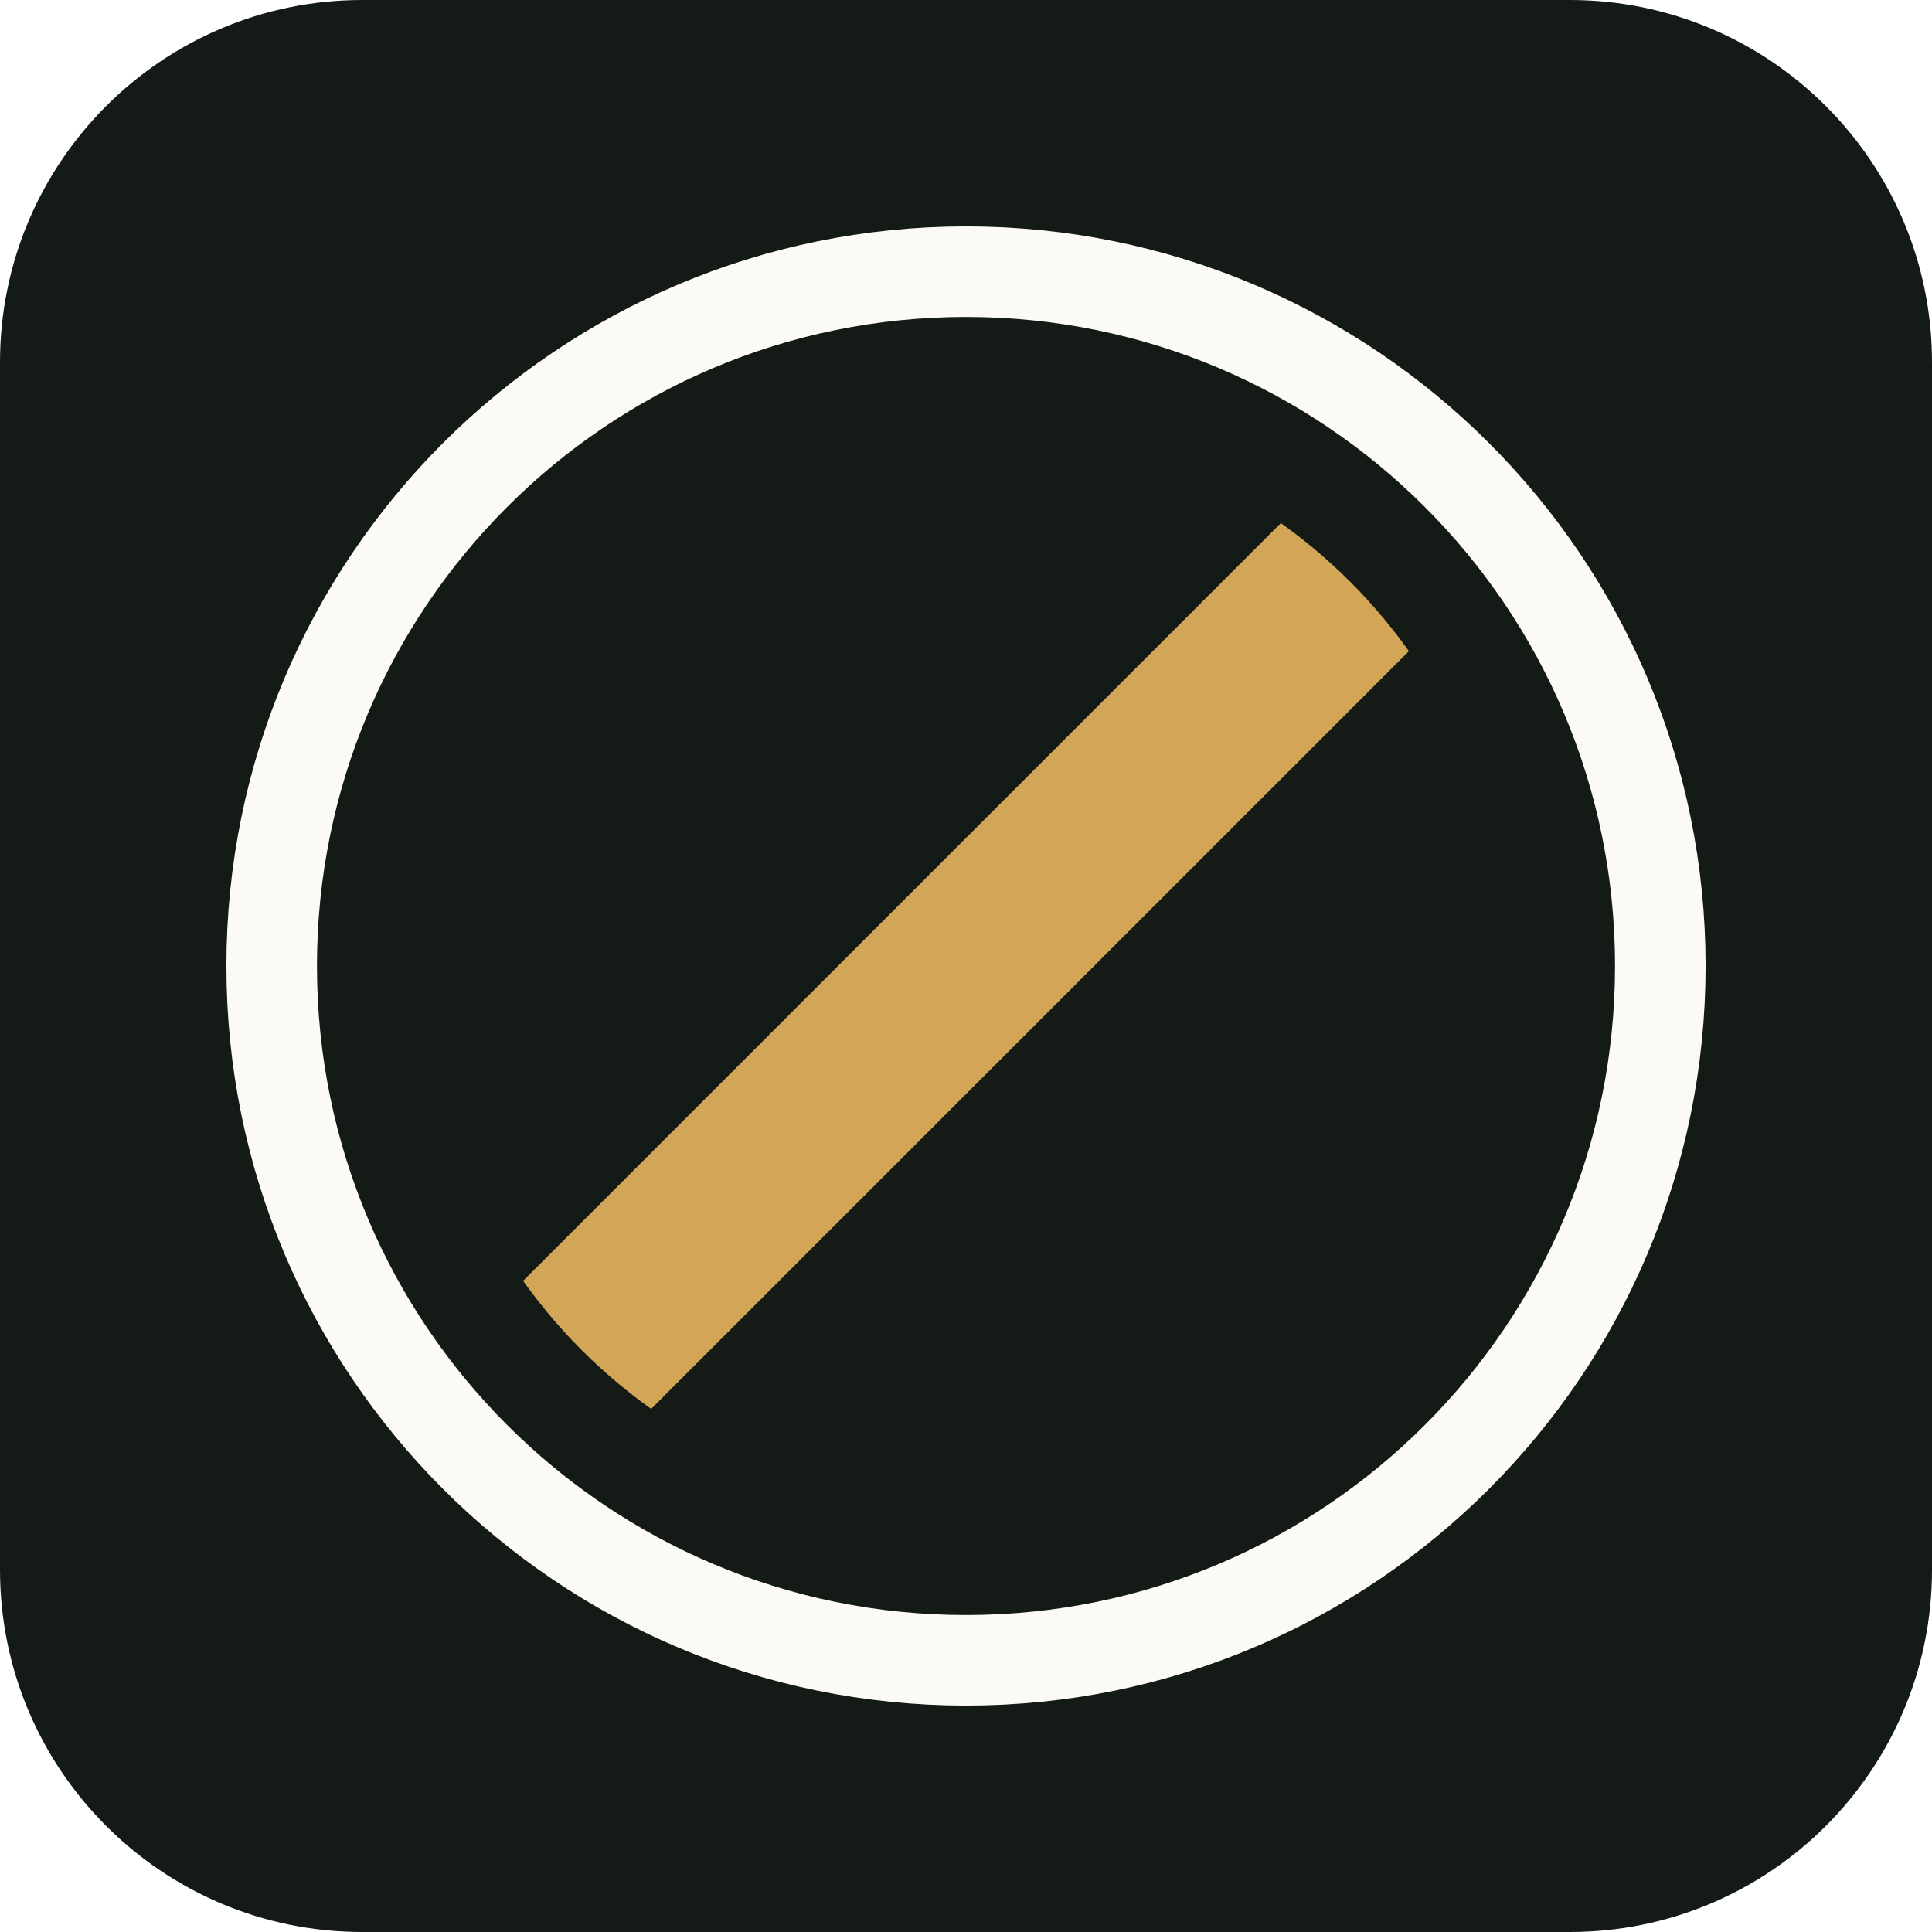
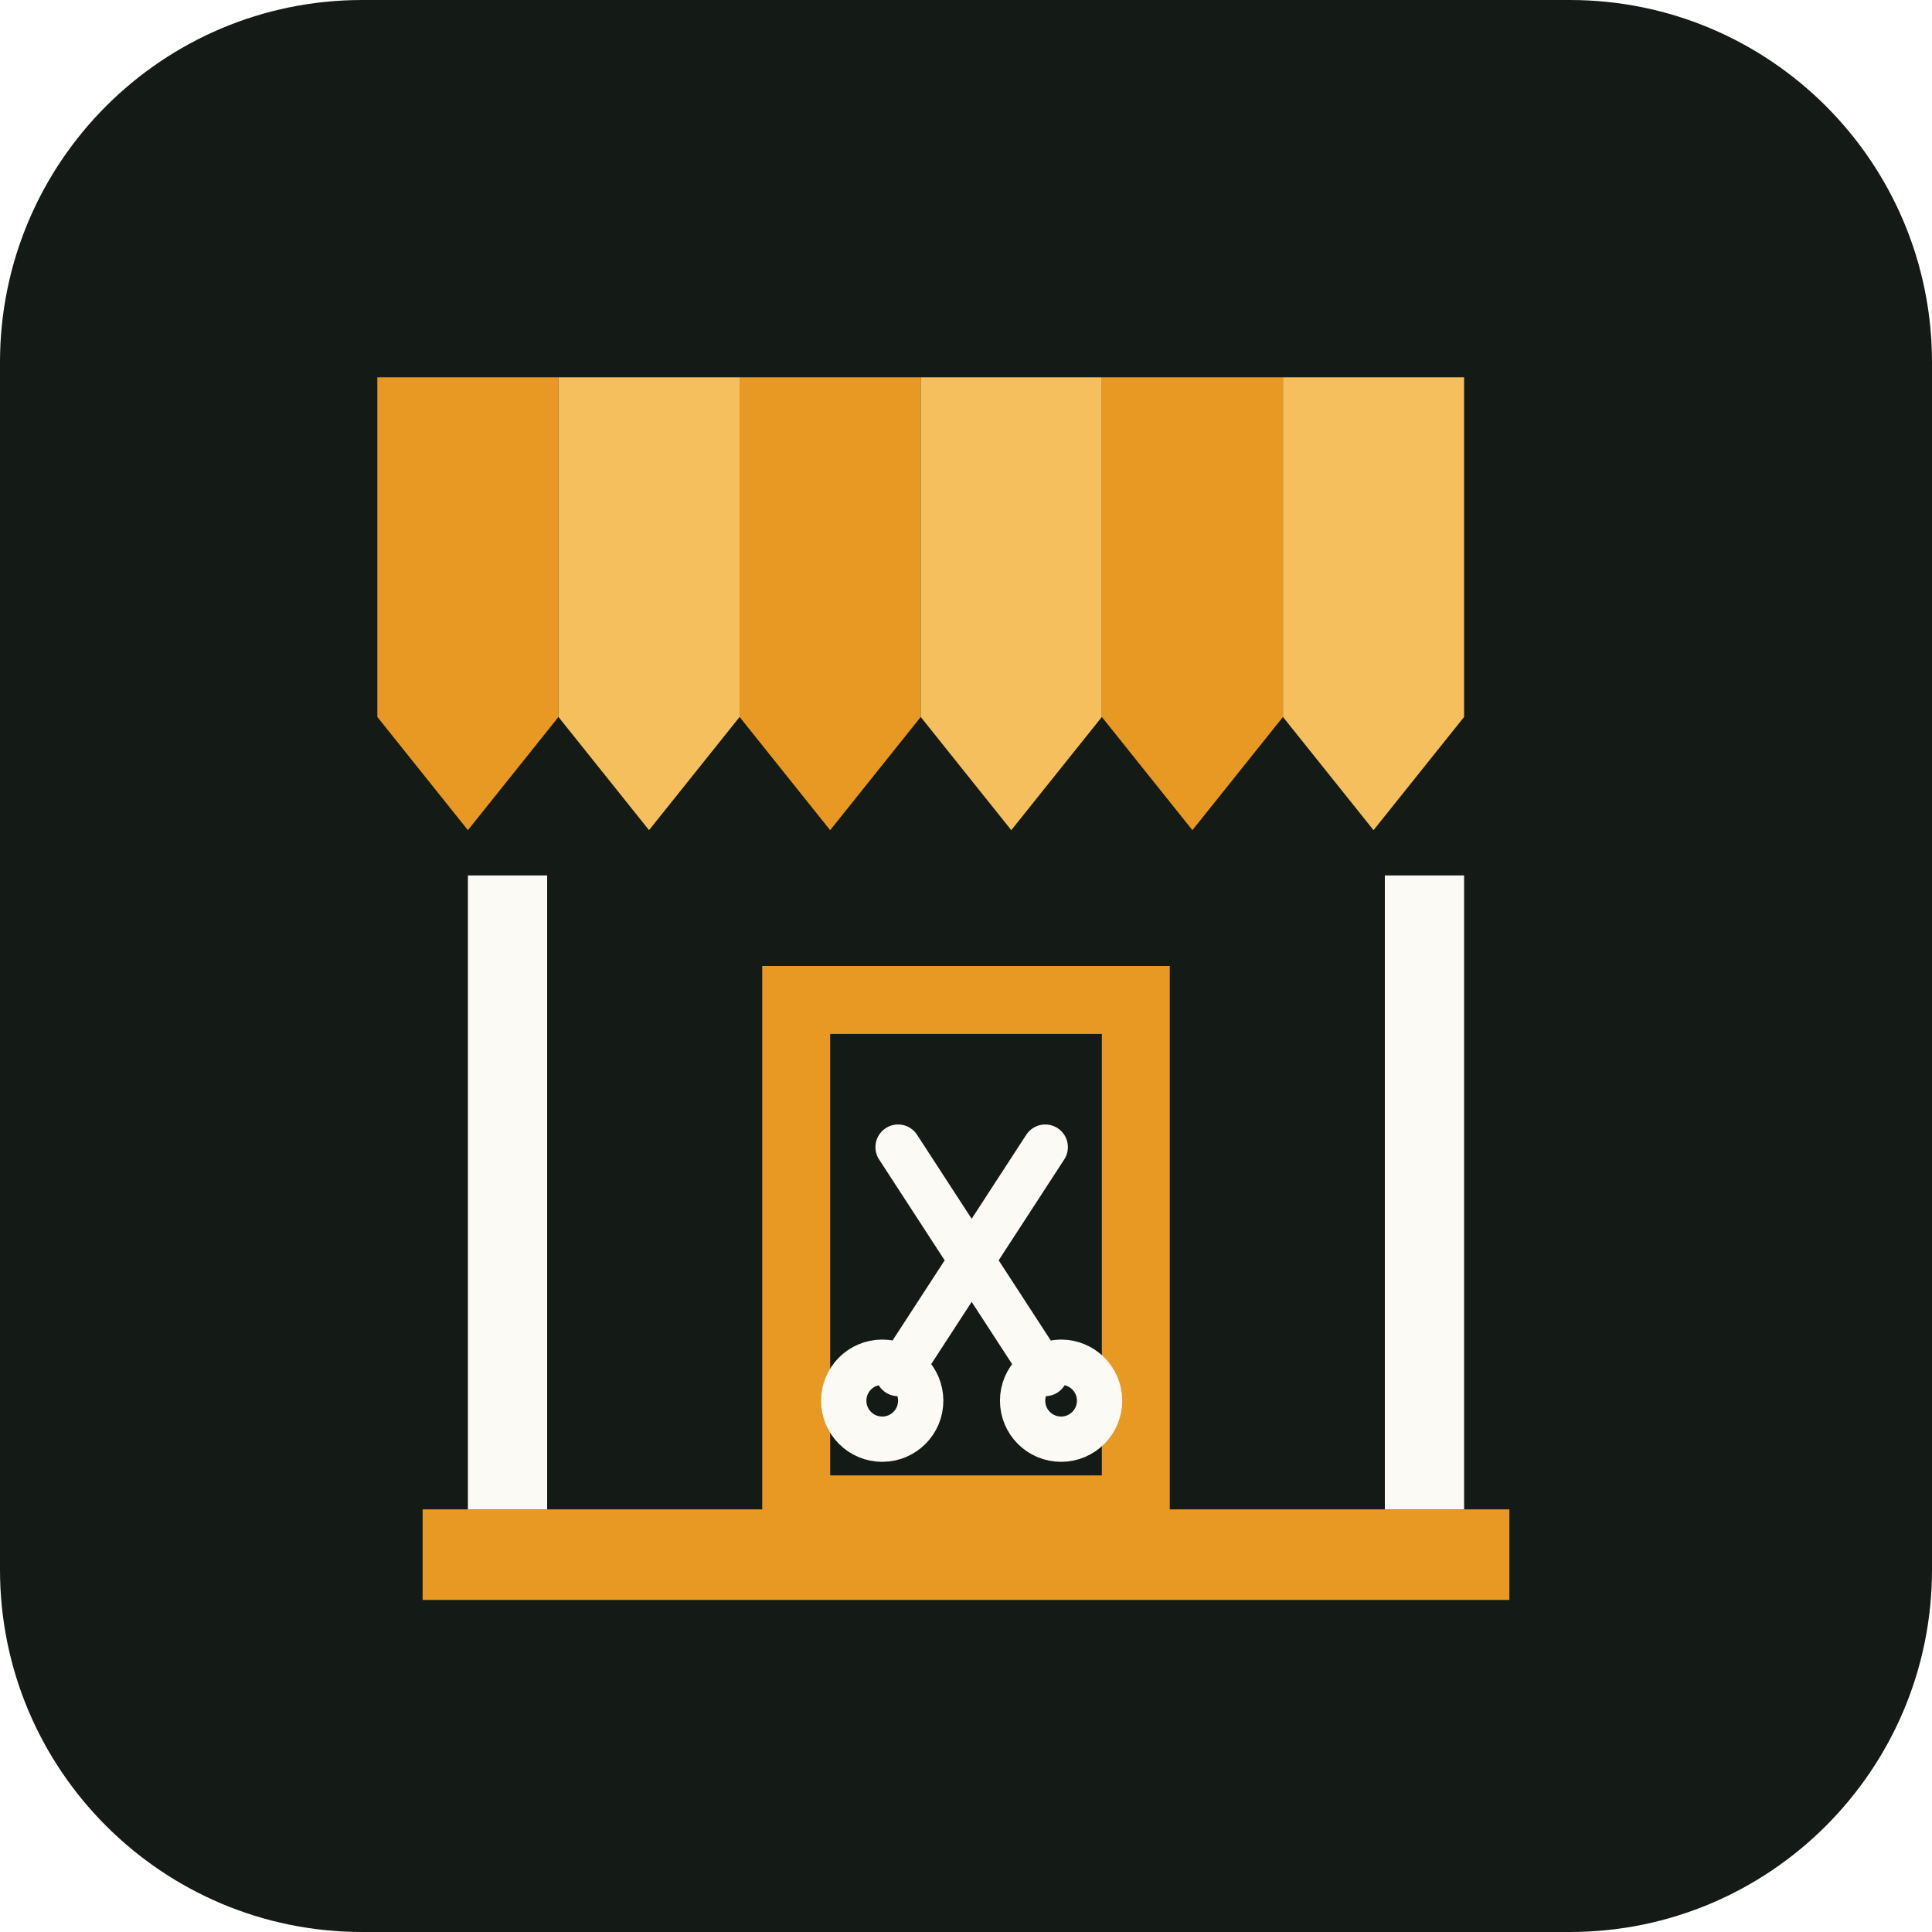
<svg xmlns="http://www.w3.org/2000/svg" viewBox="0 0 64 64">
-   <defs>
-     <clipPath id="c">
-       <circle cx="32" cy="32" r="18" />
-     </clipPath>
-   </defs>
  <rect width="64" height="64" rx="12" fill="#141b16" />
-   <circle cx="32" cy="32" r="23" fill="none" stroke="#fcfaf5" stroke-width="3" />
-   <g clip-path="url(#c)" stroke="#d2a656" stroke-width="6">
-     <line x1="-8" y1="40" x2="40" y2="-8" />
-     <line x1="8" y1="56" x2="56" y2="8" />
-     <line x1="24" y1="72" x2="72" y2="24" />
+   <g transform="translate(8 8) scale(0.75)">
+     <path fill="#e89923" d="M6 6h8v15l-4 5-4-5z" />
+     <path fill="#f6bf5e" d="M14 6h8v15l-4 5-4-5z" />
+     <path fill="#e89923" d="M22 6h8v15l-4 5-4-5z" />
+     <path fill="#f6bf5e" d="M30 6h8v15l-4 5-4-5z" />
+     <path fill="#e89923" d="M38 6h8v15l-4 5-4-5z" />
+     <path fill="#f6bf5e" d="M46 6h8v15l-4 5-4-5z" />
+     <rect fill="#fcfaf5" x="10" y="28" width="3.5" height="28" />
+     <rect fill="#fcfaf5" x="50.5" y="28" width="3.5" height="28" />
+     <rect fill="none" stroke="#e89923" stroke-width="3" x="24.5" y="33.5" width="15" height="22.5" />
+     <g stroke="#fcfaf5" stroke-width="2" stroke-linecap="round" fill="none">
+       <path d="M29 50l6.5-10M35.5 50L29 40" />
+       <circle cx="28.3" cy="51.2" r="1.7" />
+       <circle cx="36.2" cy="51.2" r="1.7" />
+     </g>
+     <rect fill="#e89923" x="8" y="56" width="48" height="4" />
  </g>
</svg>
